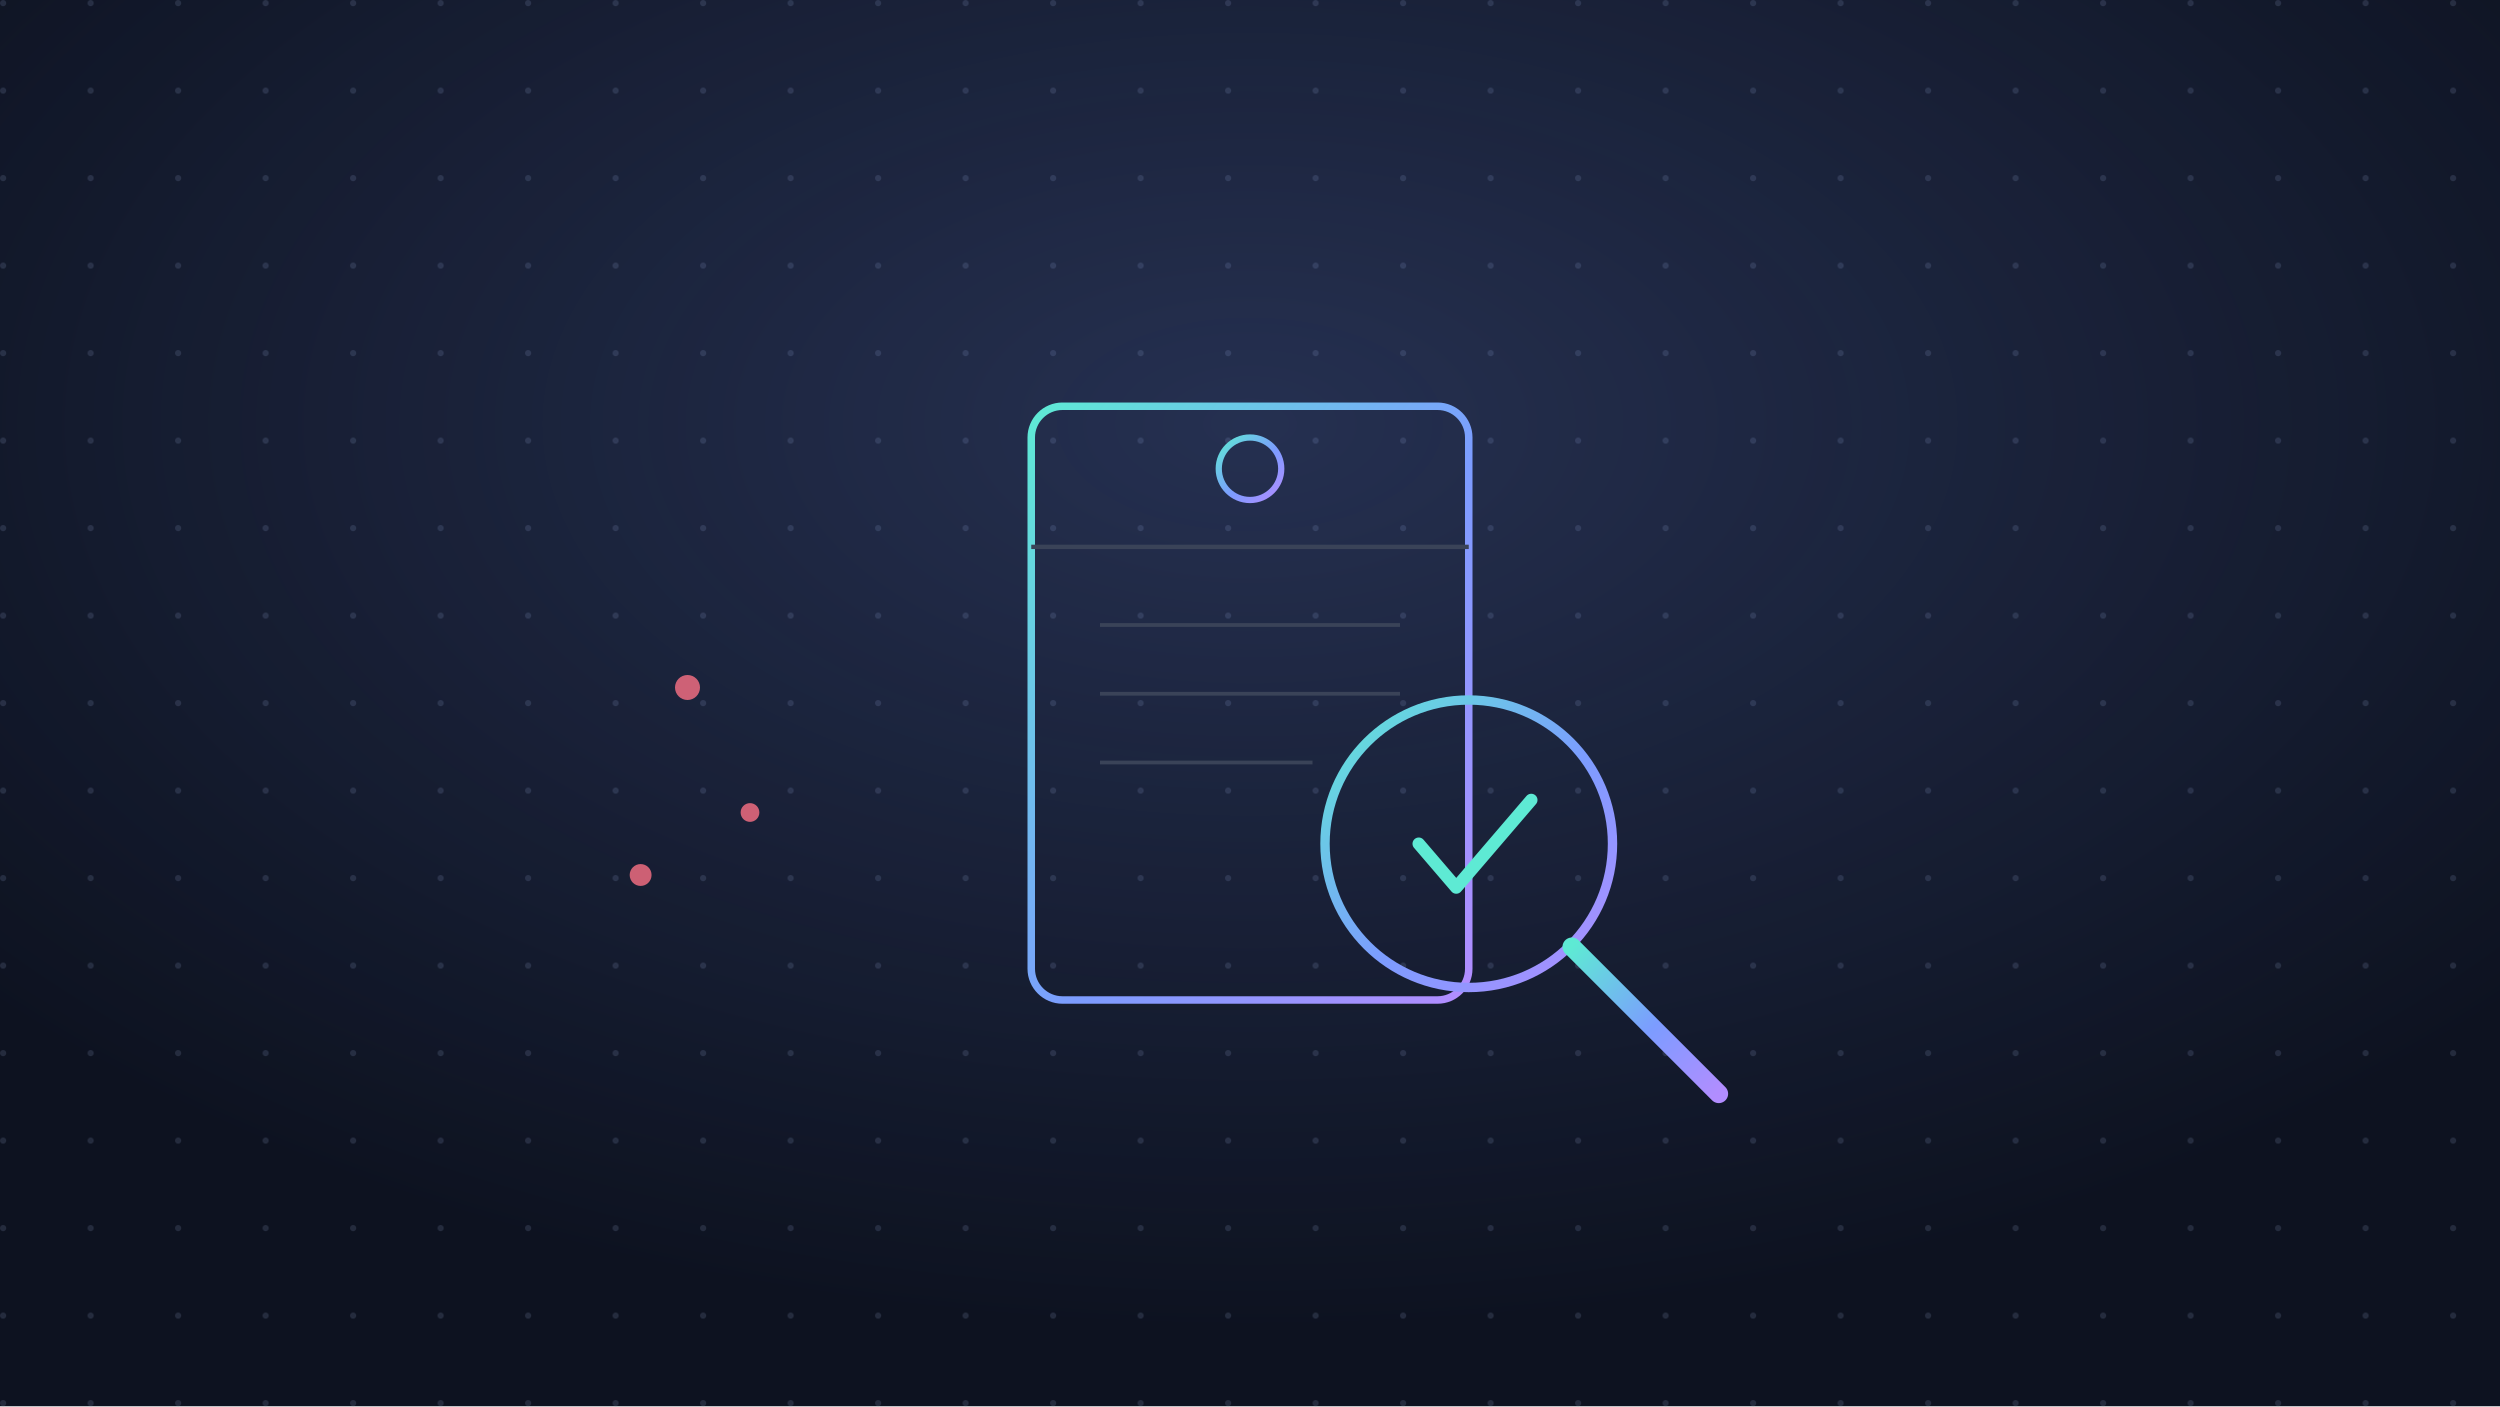
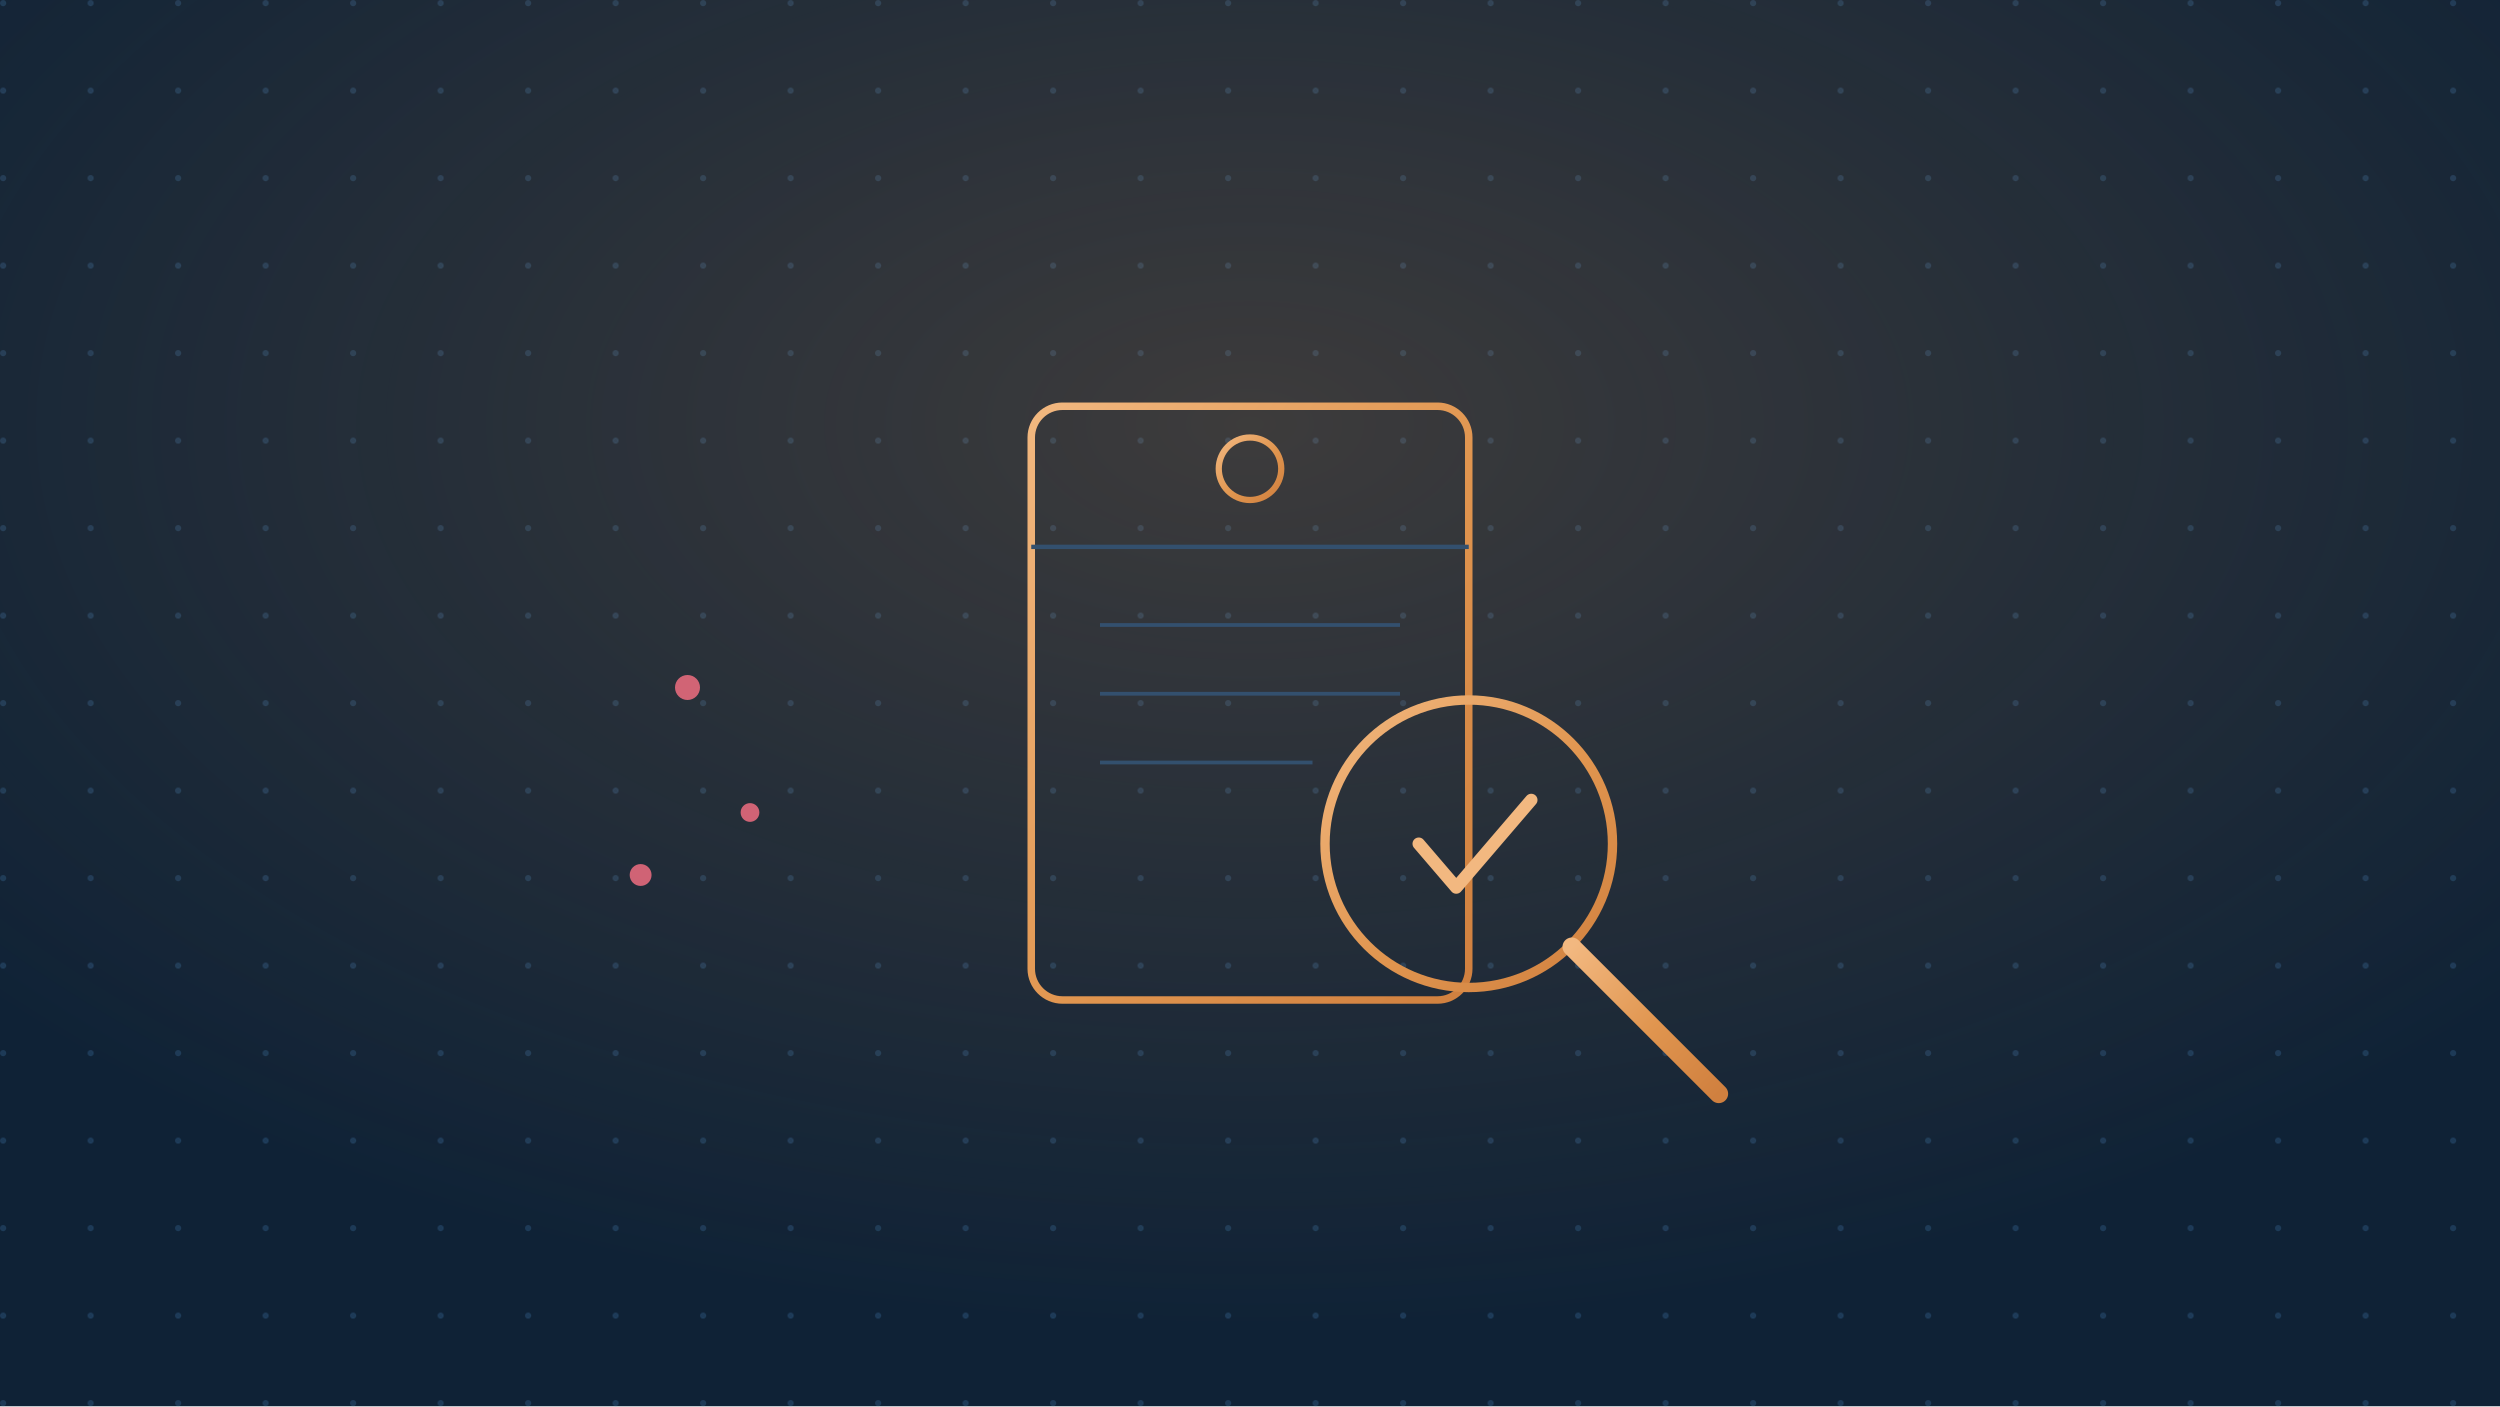
<svg xmlns="http://www.w3.org/2000/svg" viewBox="0 0 800 450">
  <defs>
    <linearGradient id="g" x1="0" y1="0" x2="1" y2="1">
-       <stop offset="0%" stop-color="#5eead4" />
-       <stop offset="55%" stop-color="#7c9cff" />
-       <stop offset="100%" stop-color="#b28dff" />
+       <stop offset="0%" stop-color="#f2b880" />
+       <stop offset="55%" stop-color="#e0954f" />
+       <stop offset="100%" stop-color="#d0803f" />
    </linearGradient>
    <radialGradient id="glow" cx="50%" cy="30%" r="65%">
-       <stop offset="0%" stop-color="#7c9cff" stop-opacity="0.22" />
-       <stop offset="100%" stop-color="#7c9cff" stop-opacity="0" />
+       <stop offset="0%" stop-color="#e0954f" stop-opacity="0.22" />
+       <stop offset="100%" stop-color="#e0954f" stop-opacity="0" />
    </radialGradient>
    <pattern id="dots" width="28" height="28" patternUnits="userSpaceOnUse">
-       <circle cx="1" cy="1" r="1" fill="#242b3d" />
+       <circle cx="1" cy="1" r="1" fill="#1d3a57" />
    </pattern>
  </defs>
-   <rect width="800" height="450" fill="#0d1220" />
+   <rect width="800" height="450" fill="#0f2236" />
  <rect width="800" height="450" fill="url(#dots)" />
  <rect width="800" height="450" fill="url(#glow)" />
  <rect x="330" y="130" width="140" height="190" rx="10" fill="none" stroke="url(#g)" stroke-width="2.4" />
-   <line x1="330" y1="175" x2="470" y2="175" stroke="#3a4358" stroke-width="1.4" />
-   <line x1="352" y1="200" x2="448" y2="200" stroke="#3a4358" stroke-width="1.2" />
-   <line x1="352" y1="222" x2="448" y2="222" stroke="#3a4358" stroke-width="1.2" />
-   <line x1="352" y1="244" x2="420" y2="244" stroke="#3a4358" stroke-width="1.2" />
+   <line x1="330" y1="175" x2="470" y2="175" stroke="#33506e" stroke-width="1.4" />
+   <line x1="352" y1="200" x2="448" y2="200" stroke="#33506e" stroke-width="1.2" />
+   <line x1="352" y1="222" x2="448" y2="222" stroke="#33506e" stroke-width="1.2" />
+   <line x1="352" y1="244" x2="420" y2="244" stroke="#33506e" stroke-width="1.2" />
  <circle cx="400" cy="150" r="10" fill="none" stroke="url(#g)" stroke-width="2" />
  <g transform="translate(470,270)">
    <circle cx="0" cy="0" r="46" fill="none" stroke="url(#g)" stroke-width="3" />
    <line x1="33" y1="33" x2="80" y2="80" stroke="url(#g)" stroke-width="6" stroke-linecap="round" />
-     <path d="M-16 0 L-4 14 L20 -14" fill="none" stroke="#5eead4" stroke-width="4" stroke-linecap="round" stroke-linejoin="round" />
+     <path d="M-16 0 L-4 14 L20 -14" fill="none" stroke="#f2b880" stroke-width="4" stroke-linecap="round" stroke-linejoin="round" />
  </g>
  <g opacity="0.8">
    <circle cx="220" cy="220" r="4" fill="#fb7185" />
    <circle cx="240" cy="260" r="3" fill="#fb7185" />
    <circle cx="205" cy="280" r="3.5" fill="#fb7185" />
  </g>
</svg>
